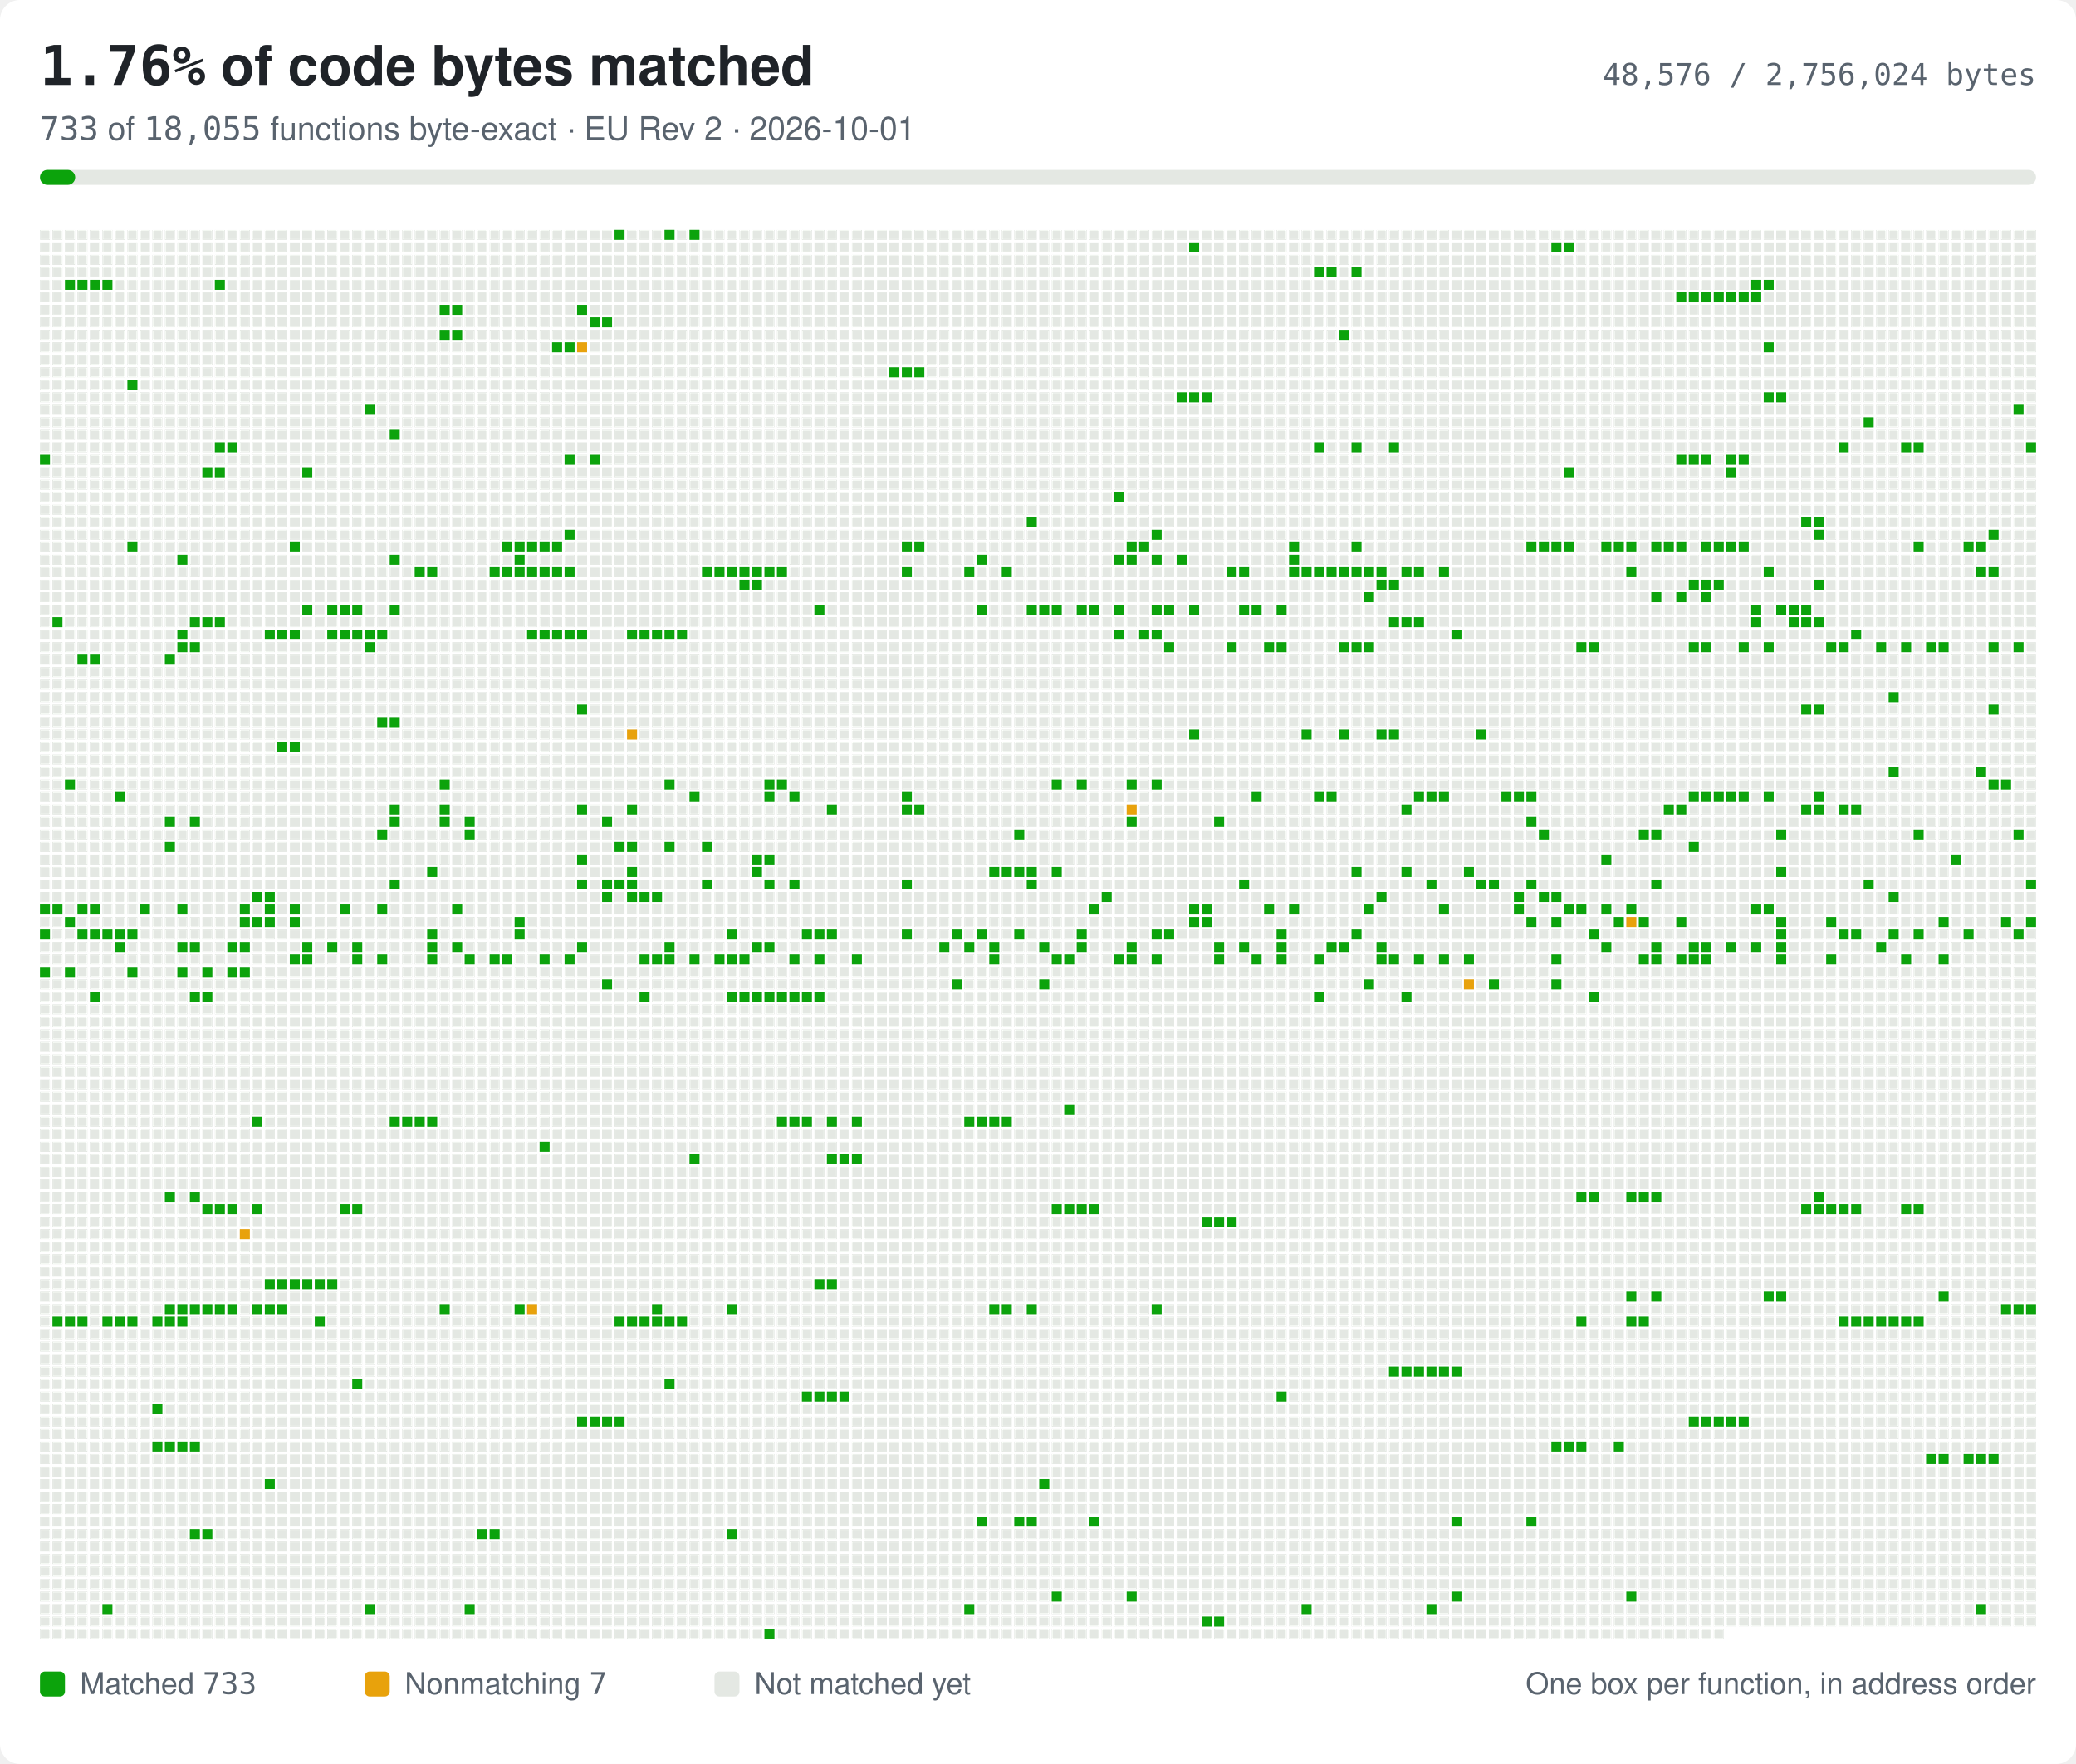
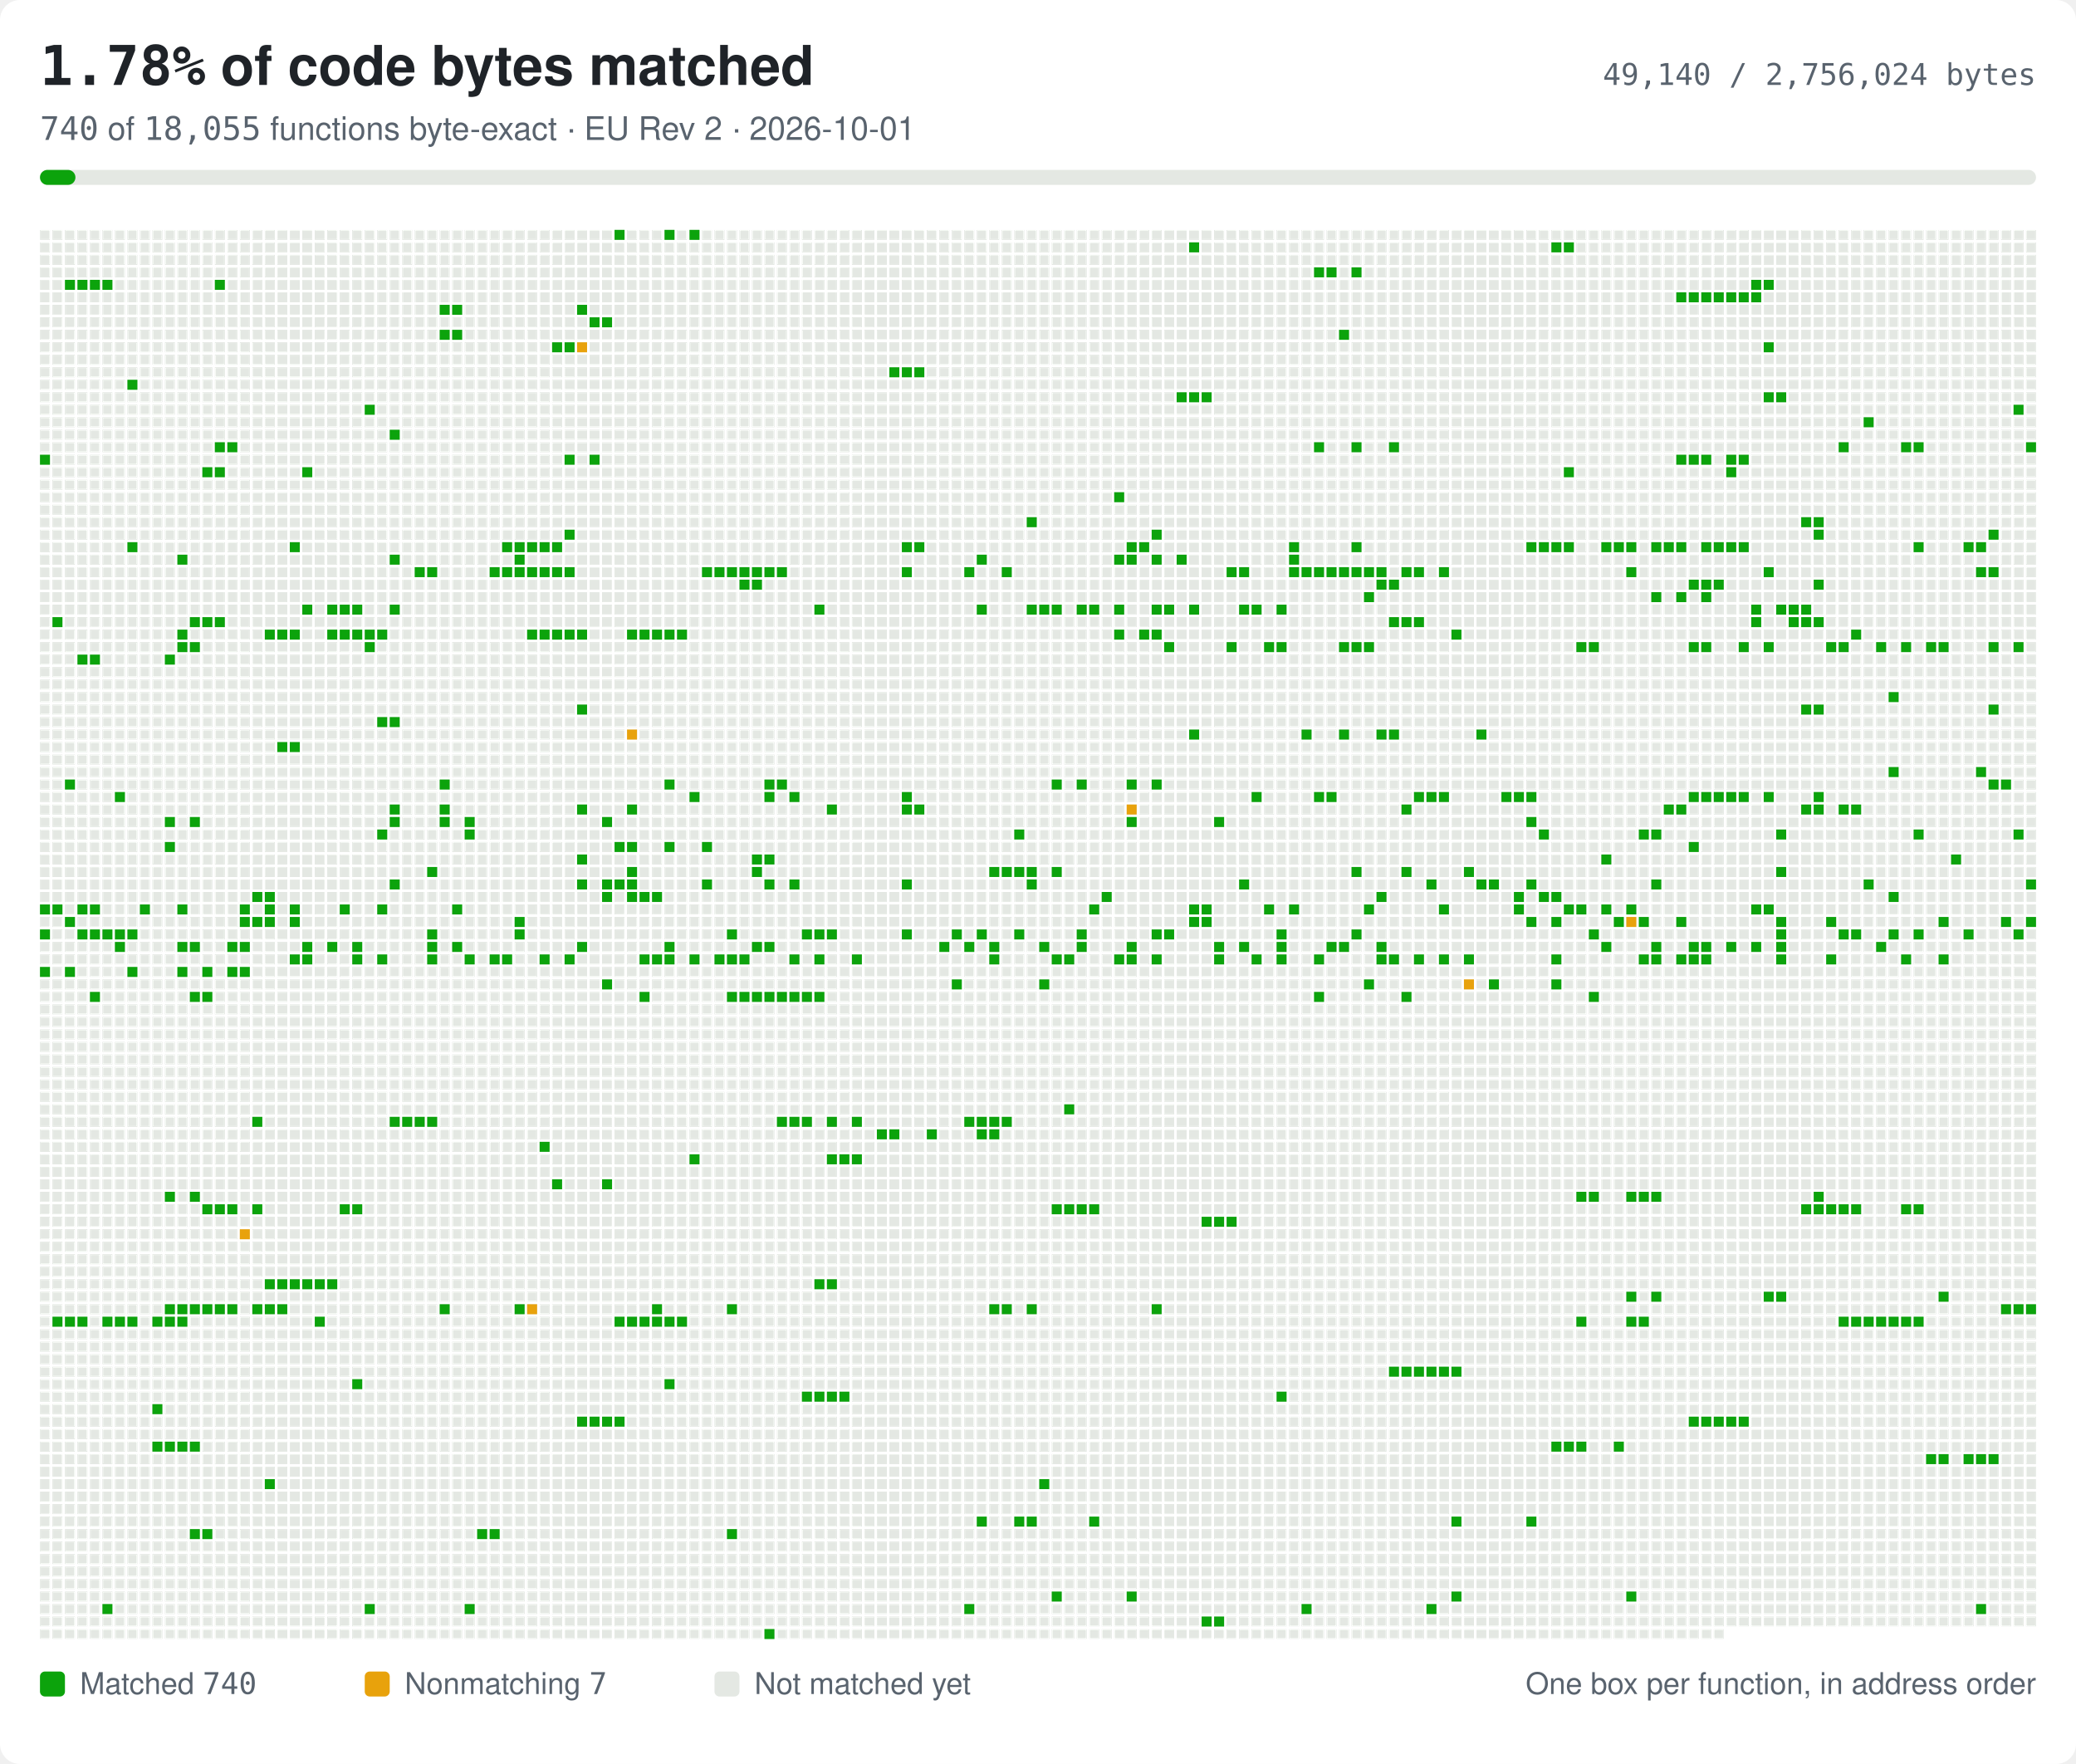
- <svg xmlns="http://www.w3.org/2000/svg" width="831" height="706" viewBox="0 0 831 706" role="img" aria-label="Decompilation progress: 1.76% of code bytes matched, 733 of 18055 functions">
+ <svg xmlns="http://www.w3.org/2000/svg" width="831" height="706" viewBox="0 0 831 706" role="img" aria-label="Decompilation progress: 1.78% of code bytes matched, 740 of 18055 functions">
  <style>
  .surface { fill: #ffffff; } .title { fill: #1f2328; } .muted { fill: #59636e; }
  .empty { fill: #e4e8e3; } .matched { fill: #0ca30c; } .nonmatching { fill: #e8a20c; }
  text { font-family: -apple-system, BlinkMacSystemFont, "Segoe UI", Helvetica, Arial, sans-serif; }
  .figure { font-family: ui-monospace, SFMono-Regular, Menlo, Consolas, monospace; font-variant-numeric: tabular-nums; }
  @media (prefers-color-scheme: dark) {
    .surface { fill: #0d1117; } .title { fill: #e6edf3; } .muted { fill: #9198a1; }
    .empty { fill: #21262d; } .matched { fill: #2ea043; } .nonmatching { fill: #d29922; }
  }
</style>
  <defs>
    <pattern id="box" width="5" height="5" patternUnits="userSpaceOnUse" x="16" y="92">
      <rect class="empty" width="4" height="4" />
    </pattern>
  </defs>
  <rect class="surface" width="831" height="706" rx="8" />
  <text class="title" x="16" y="34" font-size="22" font-weight="600">
-     <tspan class="figure">1.76%</tspan> of code bytes matched</text>
-   <text class="muted figure" x="815" y="34" font-size="12" text-anchor="end">48,576 / 2,756,024 bytes</text>
+     <tspan class="figure">1.78%</tspan> of code bytes matched</text>
+   <text class="muted figure" x="815" y="34" font-size="12" text-anchor="end">49,140 / 2,756,024 bytes</text>
  <text class="muted" x="16" y="56" font-size="13">
-     <tspan class="figure">733</tspan> of <tspan class="figure">18,055</tspan> functions byte-exact · EU Rev 2 · 2026-10-01</text>
+     <tspan class="figure">740</tspan> of <tspan class="figure">18,055</tspan> functions byte-exact · EU Rev 2 · 2026-10-01</text>
  <rect class="empty" x="16" y="68" width="799" height="6" rx="3" />
-   <rect class="matched" x="16" y="68" width="14.1" height="6" rx="3" />
+   <rect class="matched" x="16" y="68" width="14.2" height="6" rx="3" />
  <rect fill="url(#box)" x="16" y="92" width="799" height="559" />
  <rect fill="url(#box)" x="16" y="652" width="674" height="4" />
  <rect class="matched" x="246" y="92" width="4" height="4" />
  <rect class="matched" x="266" y="92" width="4" height="4" />
  <rect class="matched" x="276" y="92" width="4" height="4" />
  <rect class="matched" x="476" y="97" width="4" height="4" />
  <rect class="matched" x="621" y="97" width="4" height="4" />
  <rect class="matched" x="626" y="97" width="4" height="4" />
  <rect class="matched" x="526" y="107" width="4" height="4" />
  <rect class="matched" x="531" y="107" width="4" height="4" />
  <rect class="matched" x="541" y="107" width="4" height="4" />
  <rect class="matched" x="26" y="112" width="4" height="4" />
  <rect class="matched" x="31" y="112" width="4" height="4" />
  <rect class="matched" x="36" y="112" width="4" height="4" />
  <rect class="matched" x="41" y="112" width="4" height="4" />
  <rect class="matched" x="86" y="112" width="4" height="4" />
  <rect class="matched" x="701" y="112" width="4" height="4" />
  <rect class="matched" x="706" y="112" width="4" height="4" />
  <rect class="matched" x="671" y="117" width="4" height="4" />
  <rect class="matched" x="676" y="117" width="4" height="4" />
  <rect class="matched" x="681" y="117" width="4" height="4" />
  <rect class="matched" x="686" y="117" width="4" height="4" />
  <rect class="matched" x="691" y="117" width="4" height="4" />
  <rect class="matched" x="696" y="117" width="4" height="4" />
  <rect class="matched" x="701" y="117" width="4" height="4" />
  <rect class="matched" x="176" y="122" width="4" height="4" />
  <rect class="matched" x="181" y="122" width="4" height="4" />
  <rect class="matched" x="231" y="122" width="4" height="4" />
  <rect class="matched" x="236" y="127" width="4" height="4" />
  <rect class="matched" x="241" y="127" width="4" height="4" />
  <rect class="matched" x="176" y="132" width="4" height="4" />
  <rect class="matched" x="181" y="132" width="4" height="4" />
  <rect class="matched" x="536" y="132" width="4" height="4" />
  <rect class="matched" x="221" y="137" width="4" height="4" />
  <rect class="matched" x="226" y="137" width="4" height="4" />
  <rect class="nonmatching" x="231" y="137" width="4" height="4" />
  <rect class="matched" x="706" y="137" width="4" height="4" />
  <rect class="matched" x="356" y="147" width="4" height="4" />
  <rect class="matched" x="361" y="147" width="4" height="4" />
  <rect class="matched" x="366" y="147" width="4" height="4" />
  <rect class="matched" x="51" y="152" width="4" height="4" />
  <rect class="matched" x="471" y="157" width="4" height="4" />
  <rect class="matched" x="476" y="157" width="4" height="4" />
  <rect class="matched" x="481" y="157" width="4" height="4" />
  <rect class="matched" x="706" y="157" width="4" height="4" />
  <rect class="matched" x="711" y="157" width="4" height="4" />
  <rect class="matched" x="146" y="162" width="4" height="4" />
  <rect class="matched" x="806" y="162" width="4" height="4" />
  <rect class="matched" x="746" y="167" width="4" height="4" />
  <rect class="matched" x="156" y="172" width="4" height="4" />
  <rect class="matched" x="86" y="177" width="4" height="4" />
  <rect class="matched" x="91" y="177" width="4" height="4" />
  <rect class="matched" x="526" y="177" width="4" height="4" />
  <rect class="matched" x="541" y="177" width="4" height="4" />
  <rect class="matched" x="556" y="177" width="4" height="4" />
  <rect class="matched" x="736" y="177" width="4" height="4" />
  <rect class="matched" x="761" y="177" width="4" height="4" />
  <rect class="matched" x="766" y="177" width="4" height="4" />
  <rect class="matched" x="811" y="177" width="4" height="4" />
  <rect class="matched" x="16" y="182" width="4" height="4" />
  <rect class="matched" x="226" y="182" width="4" height="4" />
  <rect class="matched" x="236" y="182" width="4" height="4" />
  <rect class="matched" x="671" y="182" width="4" height="4" />
  <rect class="matched" x="676" y="182" width="4" height="4" />
  <rect class="matched" x="681" y="182" width="4" height="4" />
  <rect class="matched" x="691" y="182" width="4" height="4" />
  <rect class="matched" x="696" y="182" width="4" height="4" />
  <rect class="matched" x="81" y="187" width="4" height="4" />
  <rect class="matched" x="86" y="187" width="4" height="4" />
  <rect class="matched" x="121" y="187" width="4" height="4" />
  <rect class="matched" x="626" y="187" width="4" height="4" />
  <rect class="matched" x="691" y="187" width="4" height="4" />
  <rect class="matched" x="446" y="197" width="4" height="4" />
  <rect class="matched" x="411" y="207" width="4" height="4" />
  <rect class="matched" x="721" y="207" width="4" height="4" />
  <rect class="matched" x="726" y="207" width="4" height="4" />
  <rect class="matched" x="226" y="212" width="4" height="4" />
  <rect class="matched" x="461" y="212" width="4" height="4" />
  <rect class="matched" x="726" y="212" width="4" height="4" />
  <rect class="matched" x="796" y="212" width="4" height="4" />
  <rect class="matched" x="51" y="217" width="4" height="4" />
  <rect class="matched" x="116" y="217" width="4" height="4" />
  <rect class="matched" x="201" y="217" width="4" height="4" />
  <rect class="matched" x="206" y="217" width="4" height="4" />
  <rect class="matched" x="211" y="217" width="4" height="4" />
  <rect class="matched" x="216" y="217" width="4" height="4" />
  <rect class="matched" x="221" y="217" width="4" height="4" />
  <rect class="matched" x="361" y="217" width="4" height="4" />
  <rect class="matched" x="366" y="217" width="4" height="4" />
  <rect class="matched" x="451" y="217" width="4" height="4" />
  <rect class="matched" x="456" y="217" width="4" height="4" />
  <rect class="matched" x="516" y="217" width="4" height="4" />
  <rect class="matched" x="541" y="217" width="4" height="4" />
  <rect class="matched" x="611" y="217" width="4" height="4" />
  <rect class="matched" x="616" y="217" width="4" height="4" />
  <rect class="matched" x="621" y="217" width="4" height="4" />
  <rect class="matched" x="626" y="217" width="4" height="4" />
  <rect class="matched" x="641" y="217" width="4" height="4" />
  <rect class="matched" x="646" y="217" width="4" height="4" />
  <rect class="matched" x="651" y="217" width="4" height="4" />
  <rect class="matched" x="661" y="217" width="4" height="4" />
  <rect class="matched" x="666" y="217" width="4" height="4" />
  <rect class="matched" x="671" y="217" width="4" height="4" />
  <rect class="matched" x="681" y="217" width="4" height="4" />
  <rect class="matched" x="686" y="217" width="4" height="4" />
  <rect class="matched" x="691" y="217" width="4" height="4" />
  <rect class="matched" x="696" y="217" width="4" height="4" />
  <rect class="matched" x="766" y="217" width="4" height="4" />
  <rect class="matched" x="786" y="217" width="4" height="4" />
  <rect class="matched" x="791" y="217" width="4" height="4" />
  <rect class="matched" x="71" y="222" width="4" height="4" />
  <rect class="matched" x="156" y="222" width="4" height="4" />
  <rect class="matched" x="206" y="222" width="4" height="4" />
  <rect class="matched" x="391" y="222" width="4" height="4" />
  <rect class="matched" x="446" y="222" width="4" height="4" />
  <rect class="matched" x="451" y="222" width="4" height="4" />
  <rect class="matched" x="461" y="222" width="4" height="4" />
  <rect class="matched" x="471" y="222" width="4" height="4" />
  <rect class="matched" x="516" y="222" width="4" height="4" />
  <rect class="matched" x="166" y="227" width="4" height="4" />
  <rect class="matched" x="171" y="227" width="4" height="4" />
  <rect class="matched" x="196" y="227" width="4" height="4" />
  <rect class="matched" x="201" y="227" width="4" height="4" />
  <rect class="matched" x="206" y="227" width="4" height="4" />
  <rect class="matched" x="211" y="227" width="4" height="4" />
  <rect class="matched" x="216" y="227" width="4" height="4" />
  <rect class="matched" x="221" y="227" width="4" height="4" />
  <rect class="matched" x="226" y="227" width="4" height="4" />
  <rect class="matched" x="281" y="227" width="4" height="4" />
  <rect class="matched" x="286" y="227" width="4" height="4" />
  <rect class="matched" x="291" y="227" width="4" height="4" />
  <rect class="matched" x="296" y="227" width="4" height="4" />
  <rect class="matched" x="301" y="227" width="4" height="4" />
  <rect class="matched" x="306" y="227" width="4" height="4" />
  <rect class="matched" x="311" y="227" width="4" height="4" />
  <rect class="matched" x="361" y="227" width="4" height="4" />
  <rect class="matched" x="386" y="227" width="4" height="4" />
  <rect class="matched" x="401" y="227" width="4" height="4" />
  <rect class="matched" x="491" y="227" width="4" height="4" />
  <rect class="matched" x="496" y="227" width="4" height="4" />
  <rect class="matched" x="516" y="227" width="4" height="4" />
  <rect class="matched" x="521" y="227" width="4" height="4" />
  <rect class="matched" x="526" y="227" width="4" height="4" />
  <rect class="matched" x="531" y="227" width="4" height="4" />
  <rect class="matched" x="536" y="227" width="4" height="4" />
  <rect class="matched" x="541" y="227" width="4" height="4" />
  <rect class="matched" x="546" y="227" width="4" height="4" />
  <rect class="matched" x="551" y="227" width="4" height="4" />
  <rect class="matched" x="561" y="227" width="4" height="4" />
  <rect class="matched" x="566" y="227" width="4" height="4" />
  <rect class="matched" x="576" y="227" width="4" height="4" />
  <rect class="matched" x="651" y="227" width="4" height="4" />
  <rect class="matched" x="706" y="227" width="4" height="4" />
  <rect class="matched" x="791" y="227" width="4" height="4" />
  <rect class="matched" x="796" y="227" width="4" height="4" />
  <rect class="matched" x="296" y="232" width="4" height="4" />
  <rect class="matched" x="301" y="232" width="4" height="4" />
  <rect class="matched" x="551" y="232" width="4" height="4" />
  <rect class="matched" x="556" y="232" width="4" height="4" />
  <rect class="matched" x="676" y="232" width="4" height="4" />
  <rect class="matched" x="681" y="232" width="4" height="4" />
  <rect class="matched" x="686" y="232" width="4" height="4" />
  <rect class="matched" x="726" y="232" width="4" height="4" />
  <rect class="matched" x="546" y="237" width="4" height="4" />
  <rect class="matched" x="661" y="237" width="4" height="4" />
  <rect class="matched" x="671" y="237" width="4" height="4" />
  <rect class="matched" x="681" y="237" width="4" height="4" />
  <rect class="matched" x="121" y="242" width="4" height="4" />
  <rect class="matched" x="131" y="242" width="4" height="4" />
  <rect class="matched" x="136" y="242" width="4" height="4" />
  <rect class="matched" x="141" y="242" width="4" height="4" />
  <rect class="matched" x="156" y="242" width="4" height="4" />
  <rect class="matched" x="326" y="242" width="4" height="4" />
  <rect class="matched" x="391" y="242" width="4" height="4" />
  <rect class="matched" x="411" y="242" width="4" height="4" />
  <rect class="matched" x="416" y="242" width="4" height="4" />
  <rect class="matched" x="421" y="242" width="4" height="4" />
  <rect class="matched" x="431" y="242" width="4" height="4" />
  <rect class="matched" x="436" y="242" width="4" height="4" />
  <rect class="matched" x="446" y="242" width="4" height="4" />
  <rect class="matched" x="461" y="242" width="4" height="4" />
  <rect class="matched" x="466" y="242" width="4" height="4" />
  <rect class="matched" x="476" y="242" width="4" height="4" />
  <rect class="matched" x="496" y="242" width="4" height="4" />
  <rect class="matched" x="501" y="242" width="4" height="4" />
  <rect class="matched" x="511" y="242" width="4" height="4" />
  <rect class="matched" x="701" y="242" width="4" height="4" />
  <rect class="matched" x="711" y="242" width="4" height="4" />
  <rect class="matched" x="716" y="242" width="4" height="4" />
  <rect class="matched" x="721" y="242" width="4" height="4" />
  <rect class="matched" x="21" y="247" width="4" height="4" />
  <rect class="matched" x="76" y="247" width="4" height="4" />
  <rect class="matched" x="81" y="247" width="4" height="4" />
  <rect class="matched" x="86" y="247" width="4" height="4" />
  <rect class="matched" x="556" y="247" width="4" height="4" />
  <rect class="matched" x="561" y="247" width="4" height="4" />
  <rect class="matched" x="566" y="247" width="4" height="4" />
  <rect class="matched" x="701" y="247" width="4" height="4" />
  <rect class="matched" x="716" y="247" width="4" height="4" />
  <rect class="matched" x="721" y="247" width="4" height="4" />
  <rect class="matched" x="726" y="247" width="4" height="4" />
  <rect class="matched" x="71" y="252" width="4" height="4" />
  <rect class="matched" x="106" y="252" width="4" height="4" />
  <rect class="matched" x="111" y="252" width="4" height="4" />
  <rect class="matched" x="116" y="252" width="4" height="4" />
  <rect class="matched" x="131" y="252" width="4" height="4" />
  <rect class="matched" x="136" y="252" width="4" height="4" />
  <rect class="matched" x="141" y="252" width="4" height="4" />
  <rect class="matched" x="146" y="252" width="4" height="4" />
  <rect class="matched" x="151" y="252" width="4" height="4" />
  <rect class="matched" x="211" y="252" width="4" height="4" />
  <rect class="matched" x="216" y="252" width="4" height="4" />
  <rect class="matched" x="221" y="252" width="4" height="4" />
  <rect class="matched" x="226" y="252" width="4" height="4" />
  <rect class="matched" x="231" y="252" width="4" height="4" />
  <rect class="matched" x="251" y="252" width="4" height="4" />
  <rect class="matched" x="256" y="252" width="4" height="4" />
  <rect class="matched" x="261" y="252" width="4" height="4" />
  <rect class="matched" x="266" y="252" width="4" height="4" />
  <rect class="matched" x="271" y="252" width="4" height="4" />
  <rect class="matched" x="446" y="252" width="4" height="4" />
  <rect class="matched" x="456" y="252" width="4" height="4" />
  <rect class="matched" x="461" y="252" width="4" height="4" />
  <rect class="matched" x="581" y="252" width="4" height="4" />
  <rect class="matched" x="741" y="252" width="4" height="4" />
  <rect class="matched" x="71" y="257" width="4" height="4" />
  <rect class="matched" x="76" y="257" width="4" height="4" />
  <rect class="matched" x="146" y="257" width="4" height="4" />
  <rect class="matched" x="466" y="257" width="4" height="4" />
  <rect class="matched" x="491" y="257" width="4" height="4" />
  <rect class="matched" x="506" y="257" width="4" height="4" />
  <rect class="matched" x="511" y="257" width="4" height="4" />
  <rect class="matched" x="536" y="257" width="4" height="4" />
  <rect class="matched" x="541" y="257" width="4" height="4" />
  <rect class="matched" x="546" y="257" width="4" height="4" />
  <rect class="matched" x="631" y="257" width="4" height="4" />
  <rect class="matched" x="636" y="257" width="4" height="4" />
  <rect class="matched" x="676" y="257" width="4" height="4" />
  <rect class="matched" x="681" y="257" width="4" height="4" />
  <rect class="matched" x="696" y="257" width="4" height="4" />
  <rect class="matched" x="706" y="257" width="4" height="4" />
  <rect class="matched" x="731" y="257" width="4" height="4" />
  <rect class="matched" x="736" y="257" width="4" height="4" />
  <rect class="matched" x="751" y="257" width="4" height="4" />
  <rect class="matched" x="761" y="257" width="4" height="4" />
  <rect class="matched" x="771" y="257" width="4" height="4" />
  <rect class="matched" x="776" y="257" width="4" height="4" />
  <rect class="matched" x="796" y="257" width="4" height="4" />
  <rect class="matched" x="806" y="257" width="4" height="4" />
  <rect class="matched" x="31" y="262" width="4" height="4" />
  <rect class="matched" x="36" y="262" width="4" height="4" />
  <rect class="matched" x="66" y="262" width="4" height="4" />
  <rect class="matched" x="756" y="277" width="4" height="4" />
  <rect class="matched" x="231" y="282" width="4" height="4" />
  <rect class="matched" x="721" y="282" width="4" height="4" />
  <rect class="matched" x="726" y="282" width="4" height="4" />
  <rect class="matched" x="796" y="282" width="4" height="4" />
  <rect class="matched" x="151" y="287" width="4" height="4" />
  <rect class="matched" x="156" y="287" width="4" height="4" />
  <rect class="nonmatching" x="251" y="292" width="4" height="4" />
  <rect class="matched" x="476" y="292" width="4" height="4" />
  <rect class="matched" x="521" y="292" width="4" height="4" />
  <rect class="matched" x="536" y="292" width="4" height="4" />
  <rect class="matched" x="551" y="292" width="4" height="4" />
  <rect class="matched" x="556" y="292" width="4" height="4" />
  <rect class="matched" x="591" y="292" width="4" height="4" />
  <rect class="matched" x="111" y="297" width="4" height="4" />
  <rect class="matched" x="116" y="297" width="4" height="4" />
  <rect class="matched" x="756" y="307" width="4" height="4" />
  <rect class="matched" x="791" y="307" width="4" height="4" />
  <rect class="matched" x="26" y="312" width="4" height="4" />
  <rect class="matched" x="176" y="312" width="4" height="4" />
  <rect class="matched" x="266" y="312" width="4" height="4" />
  <rect class="matched" x="306" y="312" width="4" height="4" />
  <rect class="matched" x="311" y="312" width="4" height="4" />
  <rect class="matched" x="421" y="312" width="4" height="4" />
  <rect class="matched" x="431" y="312" width="4" height="4" />
  <rect class="matched" x="451" y="312" width="4" height="4" />
  <rect class="matched" x="461" y="312" width="4" height="4" />
  <rect class="matched" x="796" y="312" width="4" height="4" />
  <rect class="matched" x="801" y="312" width="4" height="4" />
  <rect class="matched" x="46" y="317" width="4" height="4" />
  <rect class="matched" x="276" y="317" width="4" height="4" />
  <rect class="matched" x="306" y="317" width="4" height="4" />
  <rect class="matched" x="316" y="317" width="4" height="4" />
  <rect class="matched" x="361" y="317" width="4" height="4" />
  <rect class="matched" x="501" y="317" width="4" height="4" />
  <rect class="matched" x="526" y="317" width="4" height="4" />
  <rect class="matched" x="531" y="317" width="4" height="4" />
  <rect class="matched" x="566" y="317" width="4" height="4" />
  <rect class="matched" x="571" y="317" width="4" height="4" />
  <rect class="matched" x="576" y="317" width="4" height="4" />
  <rect class="matched" x="601" y="317" width="4" height="4" />
  <rect class="matched" x="606" y="317" width="4" height="4" />
  <rect class="matched" x="611" y="317" width="4" height="4" />
  <rect class="matched" x="676" y="317" width="4" height="4" />
  <rect class="matched" x="681" y="317" width="4" height="4" />
  <rect class="matched" x="686" y="317" width="4" height="4" />
  <rect class="matched" x="691" y="317" width="4" height="4" />
  <rect class="matched" x="696" y="317" width="4" height="4" />
  <rect class="matched" x="706" y="317" width="4" height="4" />
  <rect class="matched" x="726" y="317" width="4" height="4" />
  <rect class="matched" x="156" y="322" width="4" height="4" />
  <rect class="matched" x="176" y="322" width="4" height="4" />
  <rect class="matched" x="231" y="322" width="4" height="4" />
  <rect class="matched" x="251" y="322" width="4" height="4" />
  <rect class="matched" x="331" y="322" width="4" height="4" />
  <rect class="matched" x="361" y="322" width="4" height="4" />
  <rect class="matched" x="366" y="322" width="4" height="4" />
  <rect class="nonmatching" x="451" y="322" width="4" height="4" />
  <rect class="matched" x="561" y="322" width="4" height="4" />
  <rect class="matched" x="666" y="322" width="4" height="4" />
  <rect class="matched" x="671" y="322" width="4" height="4" />
  <rect class="matched" x="721" y="322" width="4" height="4" />
  <rect class="matched" x="726" y="322" width="4" height="4" />
  <rect class="matched" x="736" y="322" width="4" height="4" />
  <rect class="matched" x="741" y="322" width="4" height="4" />
  <rect class="matched" x="66" y="327" width="4" height="4" />
  <rect class="matched" x="76" y="327" width="4" height="4" />
  <rect class="matched" x="156" y="327" width="4" height="4" />
  <rect class="matched" x="176" y="327" width="4" height="4" />
  <rect class="matched" x="186" y="327" width="4" height="4" />
  <rect class="matched" x="241" y="327" width="4" height="4" />
  <rect class="matched" x="451" y="327" width="4" height="4" />
  <rect class="matched" x="486" y="327" width="4" height="4" />
  <rect class="matched" x="611" y="327" width="4" height="4" />
  <rect class="matched" x="151" y="332" width="4" height="4" />
  <rect class="matched" x="186" y="332" width="4" height="4" />
  <rect class="matched" x="406" y="332" width="4" height="4" />
  <rect class="matched" x="616" y="332" width="4" height="4" />
  <rect class="matched" x="656" y="332" width="4" height="4" />
  <rect class="matched" x="661" y="332" width="4" height="4" />
  <rect class="matched" x="711" y="332" width="4" height="4" />
  <rect class="matched" x="766" y="332" width="4" height="4" />
  <rect class="matched" x="806" y="332" width="4" height="4" />
  <rect class="matched" x="66" y="337" width="4" height="4" />
  <rect class="matched" x="246" y="337" width="4" height="4" />
  <rect class="matched" x="251" y="337" width="4" height="4" />
  <rect class="matched" x="266" y="337" width="4" height="4" />
  <rect class="matched" x="281" y="337" width="4" height="4" />
  <rect class="matched" x="676" y="337" width="4" height="4" />
  <rect class="matched" x="231" y="342" width="4" height="4" />
  <rect class="matched" x="301" y="342" width="4" height="4" />
  <rect class="matched" x="306" y="342" width="4" height="4" />
  <rect class="matched" x="641" y="342" width="4" height="4" />
  <rect class="matched" x="781" y="342" width="4" height="4" />
  <rect class="matched" x="171" y="347" width="4" height="4" />
  <rect class="matched" x="251" y="347" width="4" height="4" />
  <rect class="matched" x="301" y="347" width="4" height="4" />
  <rect class="matched" x="396" y="347" width="4" height="4" />
  <rect class="matched" x="401" y="347" width="4" height="4" />
  <rect class="matched" x="406" y="347" width="4" height="4" />
  <rect class="matched" x="411" y="347" width="4" height="4" />
  <rect class="matched" x="421" y="347" width="4" height="4" />
  <rect class="matched" x="541" y="347" width="4" height="4" />
  <rect class="matched" x="561" y="347" width="4" height="4" />
  <rect class="matched" x="586" y="347" width="4" height="4" />
  <rect class="matched" x="711" y="347" width="4" height="4" />
  <rect class="matched" x="156" y="352" width="4" height="4" />
  <rect class="matched" x="231" y="352" width="4" height="4" />
  <rect class="matched" x="241" y="352" width="4" height="4" />
  <rect class="matched" x="246" y="352" width="4" height="4" />
  <rect class="matched" x="251" y="352" width="4" height="4" />
  <rect class="matched" x="281" y="352" width="4" height="4" />
  <rect class="matched" x="306" y="352" width="4" height="4" />
  <rect class="matched" x="316" y="352" width="4" height="4" />
  <rect class="matched" x="361" y="352" width="4" height="4" />
  <rect class="matched" x="411" y="352" width="4" height="4" />
  <rect class="matched" x="496" y="352" width="4" height="4" />
  <rect class="matched" x="571" y="352" width="4" height="4" />
  <rect class="matched" x="591" y="352" width="4" height="4" />
  <rect class="matched" x="596" y="352" width="4" height="4" />
  <rect class="matched" x="611" y="352" width="4" height="4" />
  <rect class="matched" x="661" y="352" width="4" height="4" />
  <rect class="matched" x="746" y="352" width="4" height="4" />
  <rect class="matched" x="811" y="352" width="4" height="4" />
  <rect class="matched" x="101" y="357" width="4" height="4" />
  <rect class="matched" x="106" y="357" width="4" height="4" />
  <rect class="matched" x="241" y="357" width="4" height="4" />
  <rect class="matched" x="251" y="357" width="4" height="4" />
  <rect class="matched" x="256" y="357" width="4" height="4" />
  <rect class="matched" x="261" y="357" width="4" height="4" />
  <rect class="matched" x="441" y="357" width="4" height="4" />
  <rect class="matched" x="551" y="357" width="4" height="4" />
  <rect class="matched" x="606" y="357" width="4" height="4" />
  <rect class="matched" x="616" y="357" width="4" height="4" />
  <rect class="matched" x="621" y="357" width="4" height="4" />
  <rect class="matched" x="756" y="357" width="4" height="4" />
  <rect class="matched" x="16" y="362" width="4" height="4" />
  <rect class="matched" x="21" y="362" width="4" height="4" />
  <rect class="matched" x="31" y="362" width="4" height="4" />
  <rect class="matched" x="36" y="362" width="4" height="4" />
  <rect class="matched" x="56" y="362" width="4" height="4" />
  <rect class="matched" x="71" y="362" width="4" height="4" />
  <rect class="matched" x="96" y="362" width="4" height="4" />
  <rect class="matched" x="106" y="362" width="4" height="4" />
  <rect class="matched" x="116" y="362" width="4" height="4" />
  <rect class="matched" x="136" y="362" width="4" height="4" />
  <rect class="matched" x="151" y="362" width="4" height="4" />
  <rect class="matched" x="181" y="362" width="4" height="4" />
  <rect class="matched" x="436" y="362" width="4" height="4" />
  <rect class="matched" x="476" y="362" width="4" height="4" />
  <rect class="matched" x="481" y="362" width="4" height="4" />
  <rect class="matched" x="506" y="362" width="4" height="4" />
  <rect class="matched" x="516" y="362" width="4" height="4" />
  <rect class="matched" x="546" y="362" width="4" height="4" />
  <rect class="matched" x="576" y="362" width="4" height="4" />
  <rect class="matched" x="606" y="362" width="4" height="4" />
  <rect class="matched" x="626" y="362" width="4" height="4" />
  <rect class="matched" x="631" y="362" width="4" height="4" />
  <rect class="matched" x="641" y="362" width="4" height="4" />
  <rect class="matched" x="651" y="362" width="4" height="4" />
  <rect class="matched" x="701" y="362" width="4" height="4" />
  <rect class="matched" x="706" y="362" width="4" height="4" />
  <rect class="matched" x="26" y="367" width="4" height="4" />
  <rect class="matched" x="96" y="367" width="4" height="4" />
  <rect class="matched" x="101" y="367" width="4" height="4" />
  <rect class="matched" x="106" y="367" width="4" height="4" />
  <rect class="matched" x="116" y="367" width="4" height="4" />
  <rect class="matched" x="206" y="367" width="4" height="4" />
  <rect class="matched" x="476" y="367" width="4" height="4" />
  <rect class="matched" x="481" y="367" width="4" height="4" />
  <rect class="matched" x="611" y="367" width="4" height="4" />
  <rect class="matched" x="621" y="367" width="4" height="4" />
  <rect class="matched" x="646" y="367" width="4" height="4" />
  <rect class="nonmatching" x="651" y="367" width="4" height="4" />
  <rect class="matched" x="656" y="367" width="4" height="4" />
  <rect class="matched" x="671" y="367" width="4" height="4" />
  <rect class="matched" x="711" y="367" width="4" height="4" />
  <rect class="matched" x="731" y="367" width="4" height="4" />
  <rect class="matched" x="776" y="367" width="4" height="4" />
  <rect class="matched" x="801" y="367" width="4" height="4" />
  <rect class="matched" x="811" y="367" width="4" height="4" />
  <rect class="matched" x="16" y="372" width="4" height="4" />
  <rect class="matched" x="31" y="372" width="4" height="4" />
  <rect class="matched" x="36" y="372" width="4" height="4" />
  <rect class="matched" x="41" y="372" width="4" height="4" />
  <rect class="matched" x="46" y="372" width="4" height="4" />
  <rect class="matched" x="51" y="372" width="4" height="4" />
  <rect class="matched" x="171" y="372" width="4" height="4" />
  <rect class="matched" x="206" y="372" width="4" height="4" />
  <rect class="matched" x="291" y="372" width="4" height="4" />
  <rect class="matched" x="321" y="372" width="4" height="4" />
  <rect class="matched" x="326" y="372" width="4" height="4" />
  <rect class="matched" x="331" y="372" width="4" height="4" />
  <rect class="matched" x="361" y="372" width="4" height="4" />
  <rect class="matched" x="381" y="372" width="4" height="4" />
  <rect class="matched" x="391" y="372" width="4" height="4" />
  <rect class="matched" x="406" y="372" width="4" height="4" />
  <rect class="matched" x="431" y="372" width="4" height="4" />
  <rect class="matched" x="461" y="372" width="4" height="4" />
  <rect class="matched" x="466" y="372" width="4" height="4" />
  <rect class="matched" x="511" y="372" width="4" height="4" />
  <rect class="matched" x="541" y="372" width="4" height="4" />
  <rect class="matched" x="636" y="372" width="4" height="4" />
  <rect class="matched" x="711" y="372" width="4" height="4" />
  <rect class="matched" x="736" y="372" width="4" height="4" />
  <rect class="matched" x="741" y="372" width="4" height="4" />
  <rect class="matched" x="756" y="372" width="4" height="4" />
  <rect class="matched" x="766" y="372" width="4" height="4" />
  <rect class="matched" x="786" y="372" width="4" height="4" />
  <rect class="matched" x="806" y="372" width="4" height="4" />
  <rect class="matched" x="46" y="377" width="4" height="4" />
  <rect class="matched" x="71" y="377" width="4" height="4" />
  <rect class="matched" x="76" y="377" width="4" height="4" />
  <rect class="matched" x="91" y="377" width="4" height="4" />
  <rect class="matched" x="96" y="377" width="4" height="4" />
  <rect class="matched" x="121" y="377" width="4" height="4" />
  <rect class="matched" x="131" y="377" width="4" height="4" />
  <rect class="matched" x="141" y="377" width="4" height="4" />
  <rect class="matched" x="171" y="377" width="4" height="4" />
  <rect class="matched" x="181" y="377" width="4" height="4" />
  <rect class="matched" x="231" y="377" width="4" height="4" />
  <rect class="matched" x="266" y="377" width="4" height="4" />
  <rect class="matched" x="301" y="377" width="4" height="4" />
  <rect class="matched" x="306" y="377" width="4" height="4" />
  <rect class="matched" x="376" y="377" width="4" height="4" />
  <rect class="matched" x="386" y="377" width="4" height="4" />
  <rect class="matched" x="396" y="377" width="4" height="4" />
  <rect class="matched" x="416" y="377" width="4" height="4" />
  <rect class="matched" x="431" y="377" width="4" height="4" />
  <rect class="matched" x="451" y="377" width="4" height="4" />
  <rect class="matched" x="486" y="377" width="4" height="4" />
  <rect class="matched" x="496" y="377" width="4" height="4" />
  <rect class="matched" x="511" y="377" width="4" height="4" />
  <rect class="matched" x="531" y="377" width="4" height="4" />
  <rect class="matched" x="536" y="377" width="4" height="4" />
  <rect class="matched" x="551" y="377" width="4" height="4" />
  <rect class="matched" x="641" y="377" width="4" height="4" />
  <rect class="matched" x="661" y="377" width="4" height="4" />
  <rect class="matched" x="676" y="377" width="4" height="4" />
  <rect class="matched" x="681" y="377" width="4" height="4" />
  <rect class="matched" x="691" y="377" width="4" height="4" />
  <rect class="matched" x="701" y="377" width="4" height="4" />
  <rect class="matched" x="711" y="377" width="4" height="4" />
  <rect class="matched" x="751" y="377" width="4" height="4" />
  <rect class="matched" x="116" y="382" width="4" height="4" />
  <rect class="matched" x="121" y="382" width="4" height="4" />
  <rect class="matched" x="141" y="382" width="4" height="4" />
  <rect class="matched" x="151" y="382" width="4" height="4" />
  <rect class="matched" x="171" y="382" width="4" height="4" />
  <rect class="matched" x="186" y="382" width="4" height="4" />
  <rect class="matched" x="196" y="382" width="4" height="4" />
  <rect class="matched" x="201" y="382" width="4" height="4" />
  <rect class="matched" x="216" y="382" width="4" height="4" />
  <rect class="matched" x="226" y="382" width="4" height="4" />
  <rect class="matched" x="256" y="382" width="4" height="4" />
  <rect class="matched" x="261" y="382" width="4" height="4" />
  <rect class="matched" x="266" y="382" width="4" height="4" />
  <rect class="matched" x="276" y="382" width="4" height="4" />
  <rect class="matched" x="286" y="382" width="4" height="4" />
  <rect class="matched" x="291" y="382" width="4" height="4" />
  <rect class="matched" x="296" y="382" width="4" height="4" />
  <rect class="matched" x="316" y="382" width="4" height="4" />
  <rect class="matched" x="326" y="382" width="4" height="4" />
  <rect class="matched" x="341" y="382" width="4" height="4" />
  <rect class="matched" x="396" y="382" width="4" height="4" />
  <rect class="matched" x="421" y="382" width="4" height="4" />
  <rect class="matched" x="426" y="382" width="4" height="4" />
  <rect class="matched" x="446" y="382" width="4" height="4" />
  <rect class="matched" x="451" y="382" width="4" height="4" />
  <rect class="matched" x="461" y="382" width="4" height="4" />
  <rect class="matched" x="486" y="382" width="4" height="4" />
  <rect class="matched" x="501" y="382" width="4" height="4" />
  <rect class="matched" x="511" y="382" width="4" height="4" />
  <rect class="matched" x="526" y="382" width="4" height="4" />
  <rect class="matched" x="551" y="382" width="4" height="4" />
  <rect class="matched" x="556" y="382" width="4" height="4" />
  <rect class="matched" x="566" y="382" width="4" height="4" />
  <rect class="matched" x="576" y="382" width="4" height="4" />
  <rect class="matched" x="586" y="382" width="4" height="4" />
  <rect class="matched" x="621" y="382" width="4" height="4" />
  <rect class="matched" x="656" y="382" width="4" height="4" />
  <rect class="matched" x="661" y="382" width="4" height="4" />
  <rect class="matched" x="671" y="382" width="4" height="4" />
  <rect class="matched" x="676" y="382" width="4" height="4" />
  <rect class="matched" x="681" y="382" width="4" height="4" />
  <rect class="matched" x="711" y="382" width="4" height="4" />
  <rect class="matched" x="731" y="382" width="4" height="4" />
  <rect class="matched" x="761" y="382" width="4" height="4" />
  <rect class="matched" x="776" y="382" width="4" height="4" />
  <rect class="matched" x="16" y="387" width="4" height="4" />
  <rect class="matched" x="26" y="387" width="4" height="4" />
  <rect class="matched" x="51" y="387" width="4" height="4" />
  <rect class="matched" x="71" y="387" width="4" height="4" />
  <rect class="matched" x="81" y="387" width="4" height="4" />
  <rect class="matched" x="91" y="387" width="4" height="4" />
  <rect class="matched" x="96" y="387" width="4" height="4" />
  <rect class="matched" x="241" y="392" width="4" height="4" />
  <rect class="matched" x="381" y="392" width="4" height="4" />
  <rect class="matched" x="416" y="392" width="4" height="4" />
  <rect class="matched" x="546" y="392" width="4" height="4" />
  <rect class="nonmatching" x="586" y="392" width="4" height="4" />
  <rect class="matched" x="596" y="392" width="4" height="4" />
  <rect class="matched" x="621" y="392" width="4" height="4" />
  <rect class="matched" x="36" y="397" width="4" height="4" />
  <rect class="matched" x="76" y="397" width="4" height="4" />
  <rect class="matched" x="81" y="397" width="4" height="4" />
  <rect class="matched" x="256" y="397" width="4" height="4" />
  <rect class="matched" x="291" y="397" width="4" height="4" />
  <rect class="matched" x="296" y="397" width="4" height="4" />
  <rect class="matched" x="301" y="397" width="4" height="4" />
  <rect class="matched" x="306" y="397" width="4" height="4" />
  <rect class="matched" x="311" y="397" width="4" height="4" />
  <rect class="matched" x="316" y="397" width="4" height="4" />
  <rect class="matched" x="321" y="397" width="4" height="4" />
  <rect class="matched" x="326" y="397" width="4" height="4" />
  <rect class="matched" x="526" y="397" width="4" height="4" />
  <rect class="matched" x="561" y="397" width="4" height="4" />
  <rect class="matched" x="636" y="397" width="4" height="4" />
  <rect class="matched" x="426" y="442" width="4" height="4" />
  <rect class="matched" x="101" y="447" width="4" height="4" />
  <rect class="matched" x="156" y="447" width="4" height="4" />
  <rect class="matched" x="161" y="447" width="4" height="4" />
  <rect class="matched" x="166" y="447" width="4" height="4" />
  <rect class="matched" x="171" y="447" width="4" height="4" />
  <rect class="matched" x="311" y="447" width="4" height="4" />
  <rect class="matched" x="316" y="447" width="4" height="4" />
  <rect class="matched" x="321" y="447" width="4" height="4" />
  <rect class="matched" x="331" y="447" width="4" height="4" />
  <rect class="matched" x="341" y="447" width="4" height="4" />
  <rect class="matched" x="386" y="447" width="4" height="4" />
  <rect class="matched" x="391" y="447" width="4" height="4" />
  <rect class="matched" x="396" y="447" width="4" height="4" />
  <rect class="matched" x="401" y="447" width="4" height="4" />
+   <rect class="matched" x="351" y="452" width="4" height="4" />
+   <rect class="matched" x="356" y="452" width="4" height="4" />
+   <rect class="matched" x="371" y="452" width="4" height="4" />
+   <rect class="matched" x="391" y="452" width="4" height="4" />
+   <rect class="matched" x="396" y="452" width="4" height="4" />
  <rect class="matched" x="216" y="457" width="4" height="4" />
  <rect class="matched" x="276" y="462" width="4" height="4" />
  <rect class="matched" x="331" y="462" width="4" height="4" />
  <rect class="matched" x="336" y="462" width="4" height="4" />
  <rect class="matched" x="341" y="462" width="4" height="4" />
+   <rect class="matched" x="221" y="472" width="4" height="4" />
+   <rect class="matched" x="241" y="472" width="4" height="4" />
  <rect class="matched" x="66" y="477" width="4" height="4" />
  <rect class="matched" x="76" y="477" width="4" height="4" />
  <rect class="matched" x="631" y="477" width="4" height="4" />
  <rect class="matched" x="636" y="477" width="4" height="4" />
  <rect class="matched" x="651" y="477" width="4" height="4" />
  <rect class="matched" x="656" y="477" width="4" height="4" />
  <rect class="matched" x="661" y="477" width="4" height="4" />
  <rect class="matched" x="726" y="477" width="4" height="4" />
  <rect class="matched" x="81" y="482" width="4" height="4" />
  <rect class="matched" x="86" y="482" width="4" height="4" />
  <rect class="matched" x="91" y="482" width="4" height="4" />
  <rect class="matched" x="101" y="482" width="4" height="4" />
  <rect class="matched" x="136" y="482" width="4" height="4" />
  <rect class="matched" x="141" y="482" width="4" height="4" />
  <rect class="matched" x="421" y="482" width="4" height="4" />
  <rect class="matched" x="426" y="482" width="4" height="4" />
  <rect class="matched" x="431" y="482" width="4" height="4" />
  <rect class="matched" x="436" y="482" width="4" height="4" />
  <rect class="matched" x="721" y="482" width="4" height="4" />
  <rect class="matched" x="726" y="482" width="4" height="4" />
  <rect class="matched" x="731" y="482" width="4" height="4" />
  <rect class="matched" x="736" y="482" width="4" height="4" />
  <rect class="matched" x="741" y="482" width="4" height="4" />
  <rect class="matched" x="761" y="482" width="4" height="4" />
  <rect class="matched" x="766" y="482" width="4" height="4" />
  <rect class="matched" x="481" y="487" width="4" height="4" />
  <rect class="matched" x="486" y="487" width="4" height="4" />
  <rect class="matched" x="491" y="487" width="4" height="4" />
  <rect class="nonmatching" x="96" y="492" width="4" height="4" />
  <rect class="matched" x="106" y="512" width="4" height="4" />
  <rect class="matched" x="111" y="512" width="4" height="4" />
  <rect class="matched" x="116" y="512" width="4" height="4" />
  <rect class="matched" x="121" y="512" width="4" height="4" />
  <rect class="matched" x="126" y="512" width="4" height="4" />
  <rect class="matched" x="131" y="512" width="4" height="4" />
  <rect class="matched" x="326" y="512" width="4" height="4" />
  <rect class="matched" x="331" y="512" width="4" height="4" />
  <rect class="matched" x="651" y="517" width="4" height="4" />
  <rect class="matched" x="661" y="517" width="4" height="4" />
  <rect class="matched" x="706" y="517" width="4" height="4" />
  <rect class="matched" x="711" y="517" width="4" height="4" />
  <rect class="matched" x="776" y="517" width="4" height="4" />
  <rect class="matched" x="66" y="522" width="4" height="4" />
  <rect class="matched" x="71" y="522" width="4" height="4" />
  <rect class="matched" x="76" y="522" width="4" height="4" />
  <rect class="matched" x="81" y="522" width="4" height="4" />
  <rect class="matched" x="86" y="522" width="4" height="4" />
  <rect class="matched" x="91" y="522" width="4" height="4" />
  <rect class="matched" x="101" y="522" width="4" height="4" />
  <rect class="matched" x="106" y="522" width="4" height="4" />
  <rect class="matched" x="111" y="522" width="4" height="4" />
  <rect class="matched" x="176" y="522" width="4" height="4" />
  <rect class="matched" x="206" y="522" width="4" height="4" />
  <rect class="nonmatching" x="211" y="522" width="4" height="4" />
  <rect class="matched" x="261" y="522" width="4" height="4" />
  <rect class="matched" x="291" y="522" width="4" height="4" />
  <rect class="matched" x="396" y="522" width="4" height="4" />
  <rect class="matched" x="401" y="522" width="4" height="4" />
  <rect class="matched" x="411" y="522" width="4" height="4" />
  <rect class="matched" x="461" y="522" width="4" height="4" />
  <rect class="matched" x="801" y="522" width="4" height="4" />
  <rect class="matched" x="806" y="522" width="4" height="4" />
  <rect class="matched" x="811" y="522" width="4" height="4" />
  <rect class="matched" x="21" y="527" width="4" height="4" />
  <rect class="matched" x="26" y="527" width="4" height="4" />
  <rect class="matched" x="31" y="527" width="4" height="4" />
  <rect class="matched" x="41" y="527" width="4" height="4" />
  <rect class="matched" x="46" y="527" width="4" height="4" />
  <rect class="matched" x="51" y="527" width="4" height="4" />
  <rect class="matched" x="61" y="527" width="4" height="4" />
  <rect class="matched" x="66" y="527" width="4" height="4" />
  <rect class="matched" x="71" y="527" width="4" height="4" />
  <rect class="matched" x="126" y="527" width="4" height="4" />
  <rect class="matched" x="246" y="527" width="4" height="4" />
  <rect class="matched" x="251" y="527" width="4" height="4" />
  <rect class="matched" x="256" y="527" width="4" height="4" />
  <rect class="matched" x="261" y="527" width="4" height="4" />
  <rect class="matched" x="266" y="527" width="4" height="4" />
  <rect class="matched" x="271" y="527" width="4" height="4" />
  <rect class="matched" x="631" y="527" width="4" height="4" />
  <rect class="matched" x="651" y="527" width="4" height="4" />
  <rect class="matched" x="656" y="527" width="4" height="4" />
  <rect class="matched" x="736" y="527" width="4" height="4" />
  <rect class="matched" x="741" y="527" width="4" height="4" />
  <rect class="matched" x="746" y="527" width="4" height="4" />
  <rect class="matched" x="751" y="527" width="4" height="4" />
  <rect class="matched" x="756" y="527" width="4" height="4" />
  <rect class="matched" x="761" y="527" width="4" height="4" />
  <rect class="matched" x="766" y="527" width="4" height="4" />
  <rect class="matched" x="556" y="547" width="4" height="4" />
  <rect class="matched" x="561" y="547" width="4" height="4" />
  <rect class="matched" x="566" y="547" width="4" height="4" />
  <rect class="matched" x="571" y="547" width="4" height="4" />
  <rect class="matched" x="576" y="547" width="4" height="4" />
  <rect class="matched" x="581" y="547" width="4" height="4" />
  <rect class="matched" x="141" y="552" width="4" height="4" />
  <rect class="matched" x="266" y="552" width="4" height="4" />
  <rect class="matched" x="321" y="557" width="4" height="4" />
  <rect class="matched" x="326" y="557" width="4" height="4" />
  <rect class="matched" x="331" y="557" width="4" height="4" />
  <rect class="matched" x="336" y="557" width="4" height="4" />
  <rect class="matched" x="511" y="557" width="4" height="4" />
  <rect class="matched" x="61" y="562" width="4" height="4" />
  <rect class="matched" x="231" y="567" width="4" height="4" />
  <rect class="matched" x="236" y="567" width="4" height="4" />
  <rect class="matched" x="241" y="567" width="4" height="4" />
  <rect class="matched" x="246" y="567" width="4" height="4" />
  <rect class="matched" x="676" y="567" width="4" height="4" />
  <rect class="matched" x="681" y="567" width="4" height="4" />
  <rect class="matched" x="686" y="567" width="4" height="4" />
  <rect class="matched" x="691" y="567" width="4" height="4" />
  <rect class="matched" x="696" y="567" width="4" height="4" />
  <rect class="matched" x="61" y="577" width="4" height="4" />
  <rect class="matched" x="66" y="577" width="4" height="4" />
  <rect class="matched" x="71" y="577" width="4" height="4" />
  <rect class="matched" x="76" y="577" width="4" height="4" />
  <rect class="matched" x="621" y="577" width="4" height="4" />
  <rect class="matched" x="626" y="577" width="4" height="4" />
  <rect class="matched" x="631" y="577" width="4" height="4" />
  <rect class="matched" x="646" y="577" width="4" height="4" />
  <rect class="matched" x="771" y="582" width="4" height="4" />
  <rect class="matched" x="776" y="582" width="4" height="4" />
  <rect class="matched" x="786" y="582" width="4" height="4" />
  <rect class="matched" x="791" y="582" width="4" height="4" />
  <rect class="matched" x="796" y="582" width="4" height="4" />
  <rect class="matched" x="106" y="592" width="4" height="4" />
  <rect class="matched" x="416" y="592" width="4" height="4" />
  <rect class="matched" x="391" y="607" width="4" height="4" />
  <rect class="matched" x="406" y="607" width="4" height="4" />
  <rect class="matched" x="411" y="607" width="4" height="4" />
  <rect class="matched" x="436" y="607" width="4" height="4" />
  <rect class="matched" x="581" y="607" width="4" height="4" />
  <rect class="matched" x="611" y="607" width="4" height="4" />
  <rect class="matched" x="76" y="612" width="4" height="4" />
  <rect class="matched" x="81" y="612" width="4" height="4" />
  <rect class="matched" x="191" y="612" width="4" height="4" />
  <rect class="matched" x="196" y="612" width="4" height="4" />
  <rect class="matched" x="291" y="612" width="4" height="4" />
  <rect class="matched" x="421" y="637" width="4" height="4" />
  <rect class="matched" x="451" y="637" width="4" height="4" />
  <rect class="matched" x="581" y="637" width="4" height="4" />
  <rect class="matched" x="651" y="637" width="4" height="4" />
  <rect class="matched" x="41" y="642" width="4" height="4" />
  <rect class="matched" x="146" y="642" width="4" height="4" />
  <rect class="matched" x="186" y="642" width="4" height="4" />
  <rect class="matched" x="386" y="642" width="4" height="4" />
  <rect class="matched" x="521" y="642" width="4" height="4" />
  <rect class="matched" x="571" y="642" width="4" height="4" />
  <rect class="matched" x="791" y="642" width="4" height="4" />
  <rect class="matched" x="481" y="647" width="4" height="4" />
  <rect class="matched" x="486" y="647" width="4" height="4" />
  <rect class="matched" x="306" y="652" width="4" height="4" />
  <rect class="matched" x="16" y="669" width="10" height="10" rx="2" />
-   <text class="muted" x="32" y="678" font-size="12">Matched <tspan class="figure">733</tspan>
+   <text class="muted" x="32" y="678" font-size="12">Matched <tspan class="figure">740</tspan>
  </text>
  <rect class="nonmatching" x="146" y="669" width="10" height="10" rx="2" />
  <text class="muted" x="162" y="678" font-size="12">Nonmatching <tspan class="figure">7</tspan>
  </text>
  <rect class="empty" x="286" y="669" width="10" height="10" rx="2" />
  <text class="muted" x="302" y="678" font-size="12">Not matched yet</text>
  <text class="muted" x="815" y="678" font-size="12" text-anchor="end">One box per function, in address order</text>
</svg>
